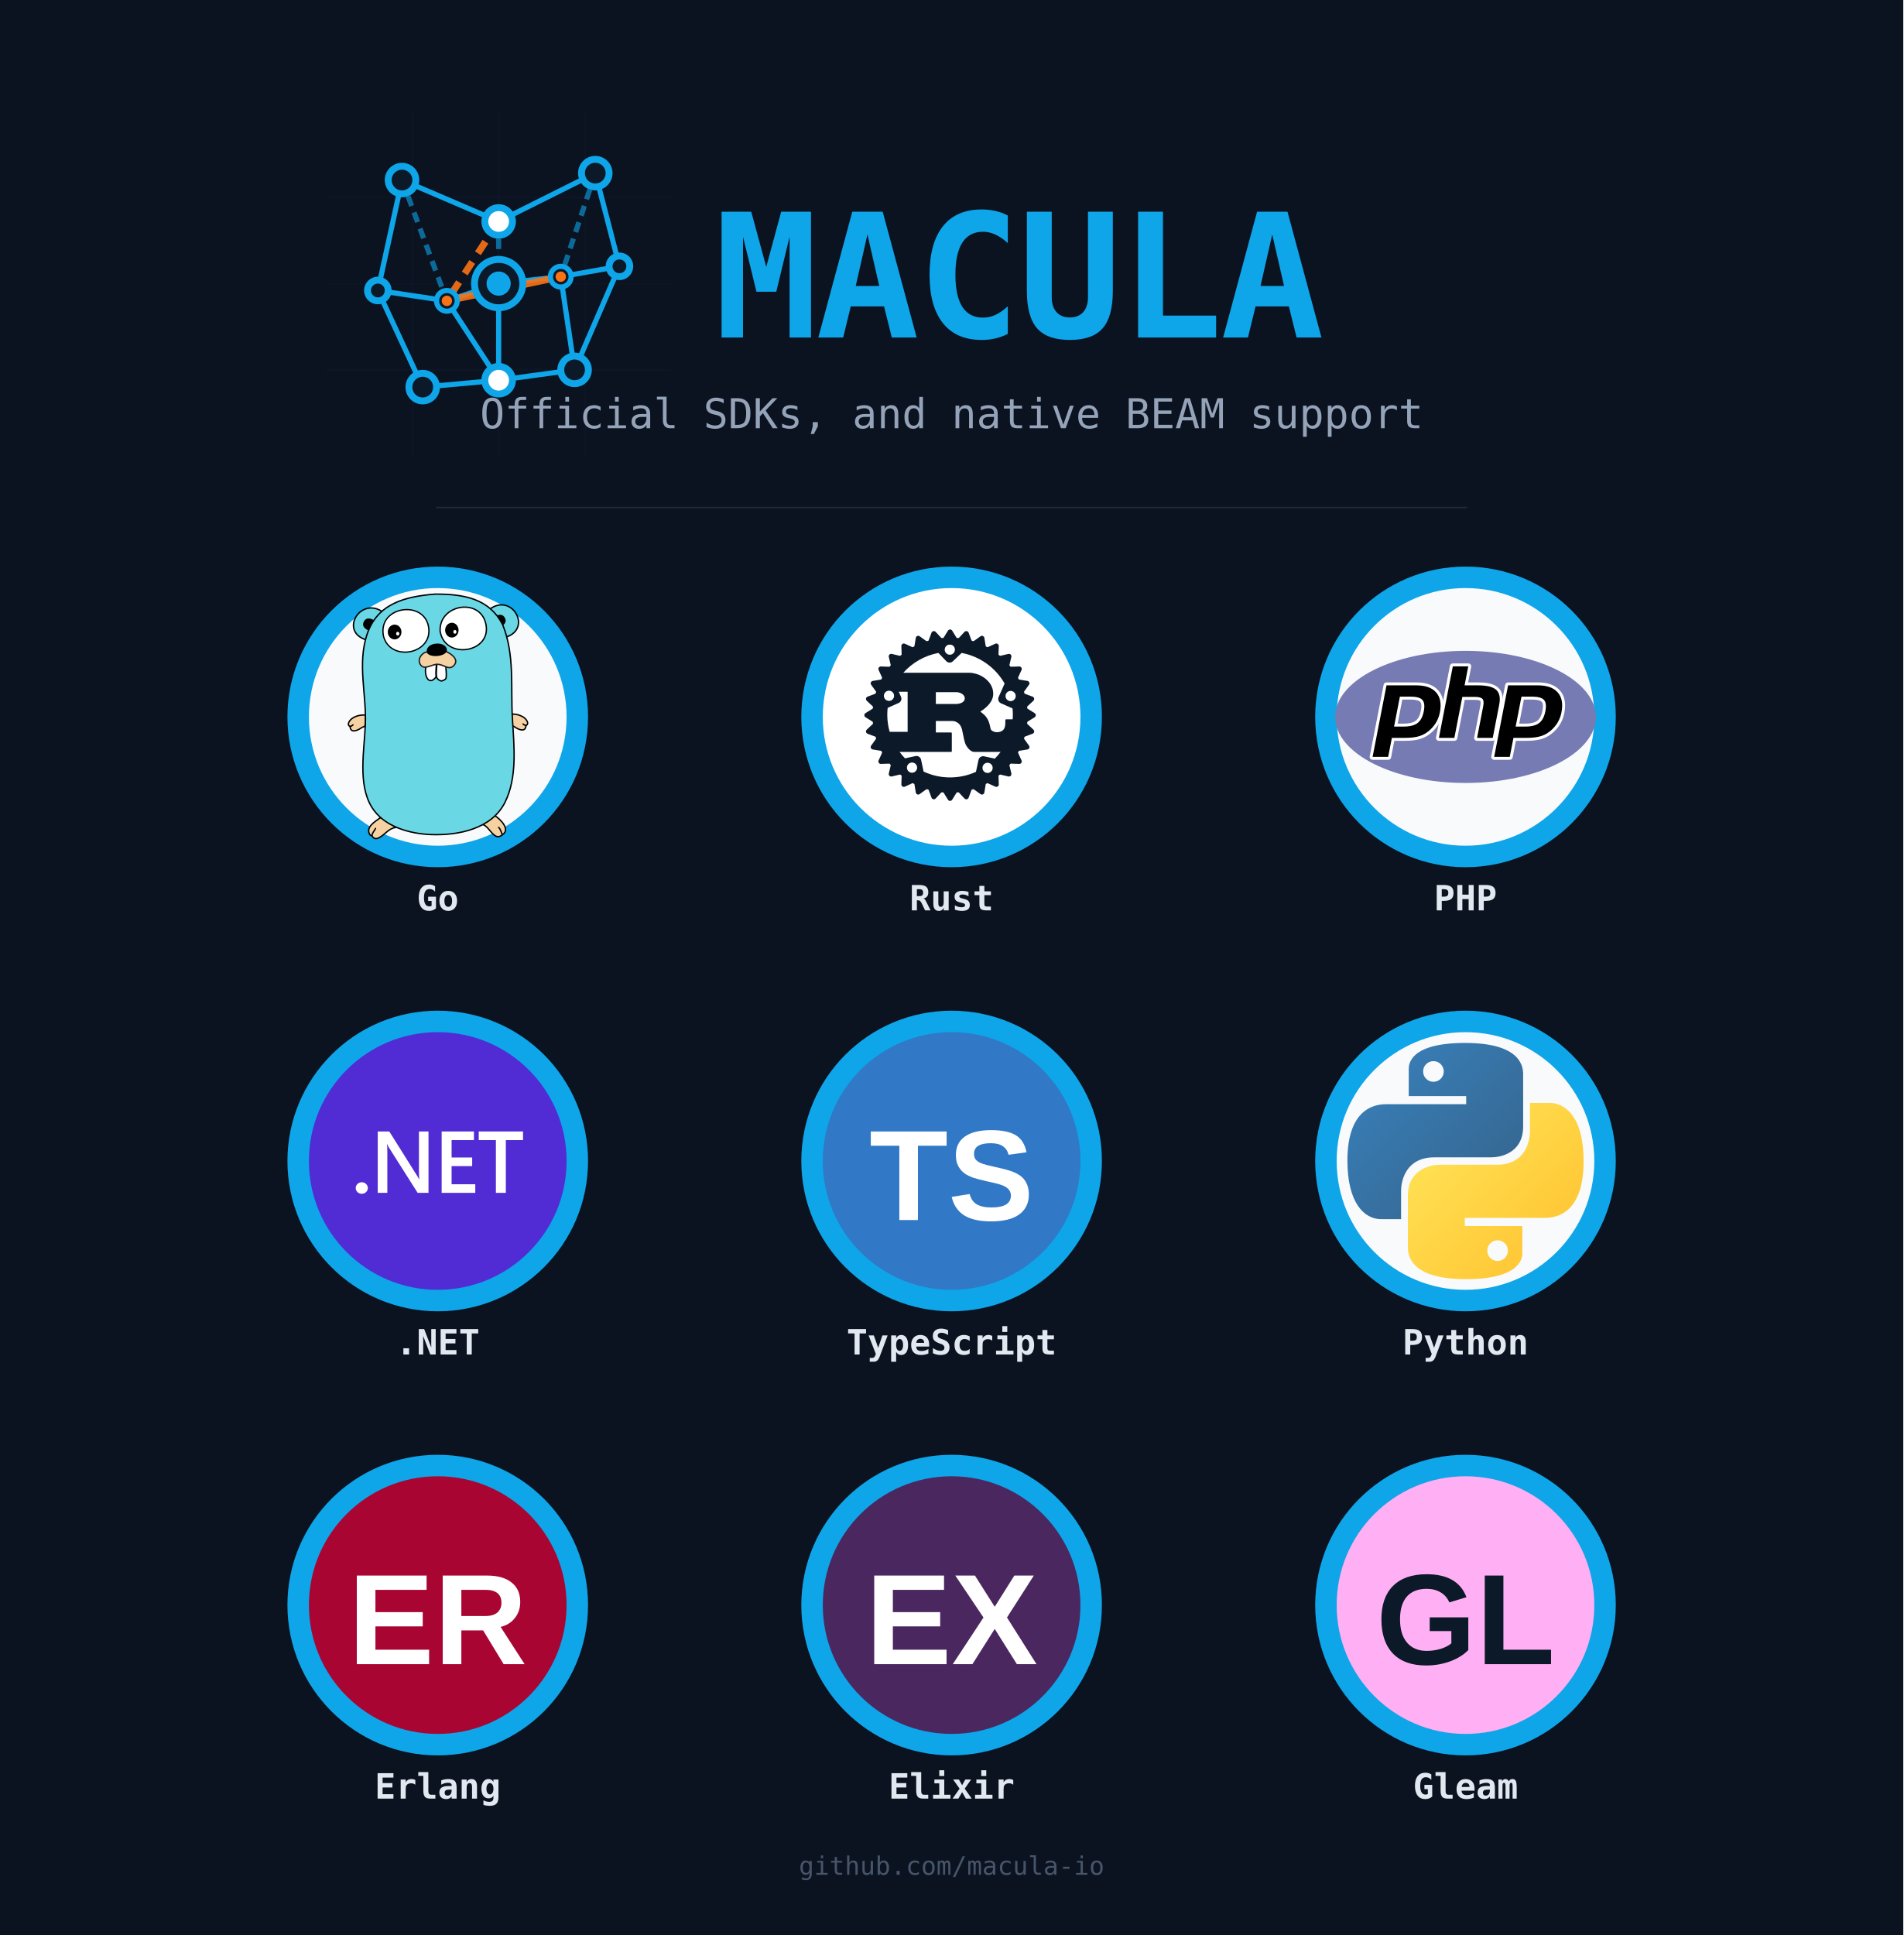
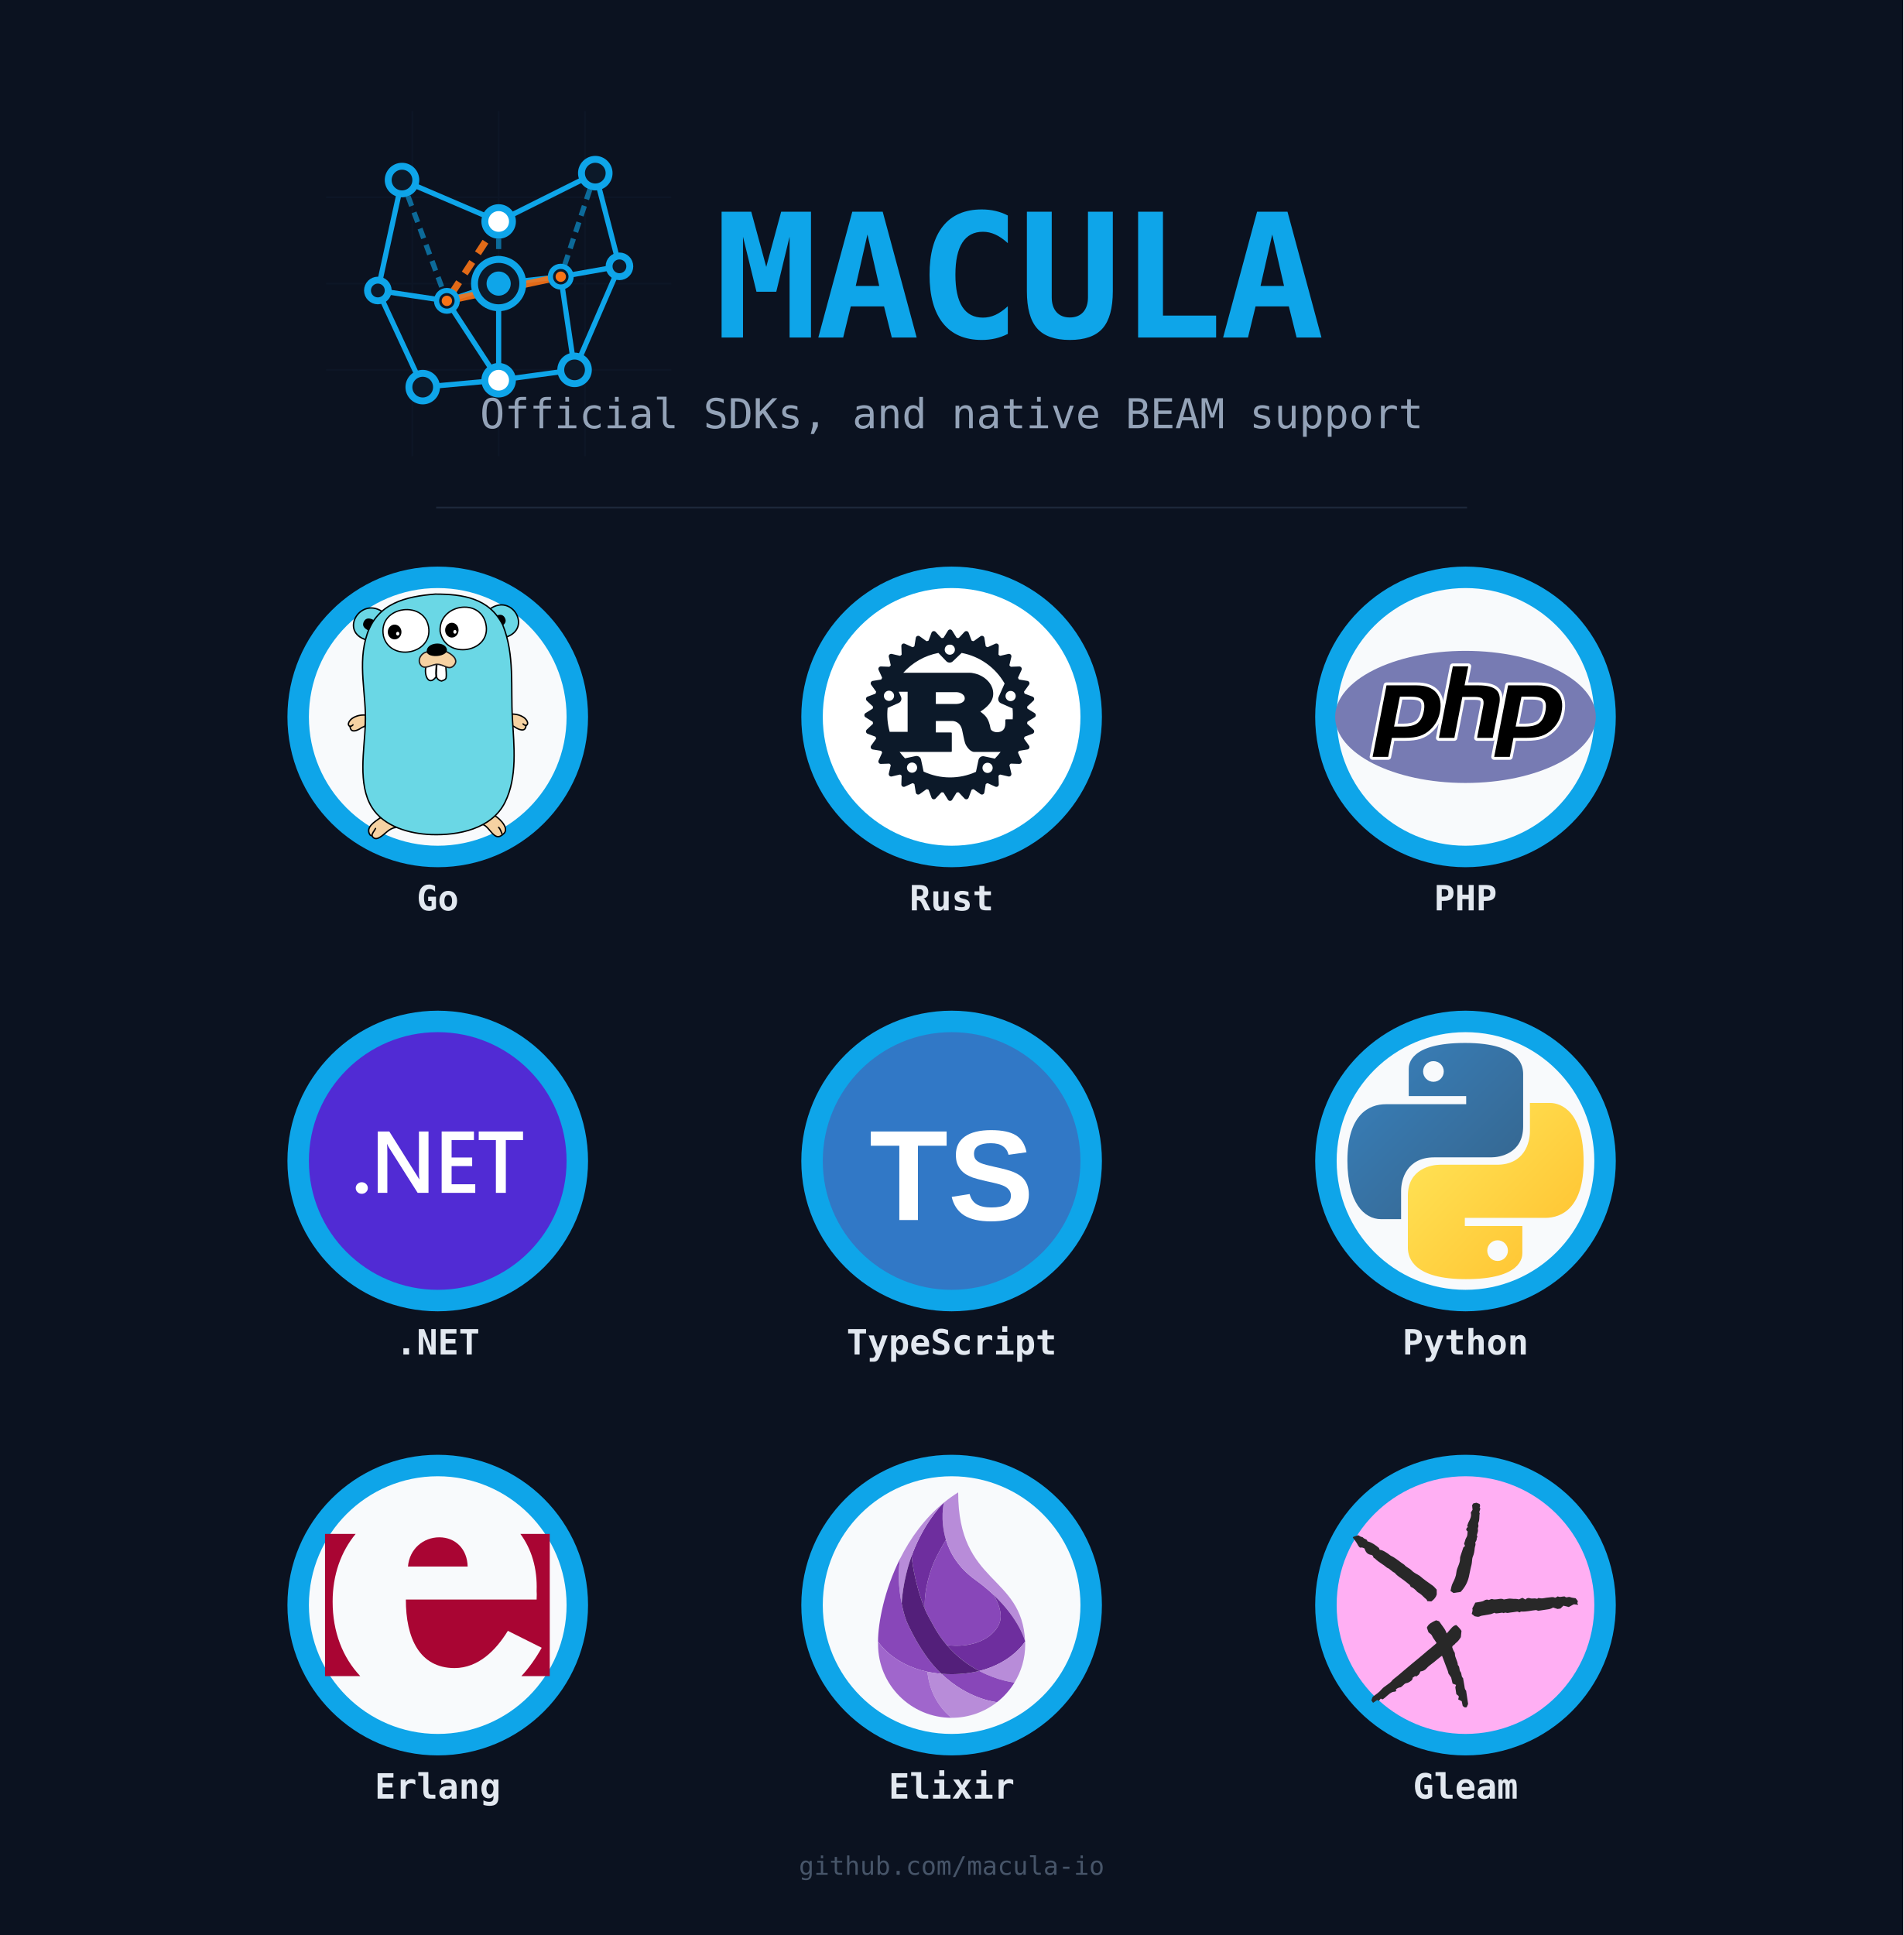
<svg xmlns="http://www.w3.org/2000/svg" viewBox="0 0 1200 1220" width="1200" height="1220">
  <rect width="1200" height="1220" fill="#0B1220" />
  <g transform="translate(192.00, 70.00) scale(3.4)">
    <g transform="translate(4, 0) scale(0.64)">
      <g stroke="#1E3A5F" stroke-width="0.5" opacity="0.1">
        <line x1="0" y1="25" x2="100" y2="25" />
        <line x1="0" y1="50" x2="100" y2="50" />
        <line x1="0" y1="75" x2="100" y2="75" />
        <line x1="25" y1="0" x2="25" y2="100" />
        <line x1="50" y1="0" x2="50" y2="100" />
        <line x1="75" y1="0" x2="75" y2="100" />
      </g>
      <g stroke="#0EA5E9" stroke-width="1.5" fill="none">
        <line x1="22" y1="20" x2="50" y2="32" />
        <line x1="50" y1="32" x2="78" y2="18" />
        <line x1="22" y1="20" x2="15" y2="52" />
        <line x1="78" y1="18" x2="85" y2="45" />
        <line x1="15" y1="52" x2="35" y2="55" />
        <line x1="35" y1="55" x2="50" y2="50" />
        <line x1="50" y1="50" x2="68" y2="48" />
        <line x1="68" y1="48" x2="85" y2="45" />
        <line x1="15" y1="52" x2="28" y2="80" />
        <line x1="35" y1="55" x2="50" y2="78" />
        <line x1="50" y1="50" x2="50" y2="78" />
        <line x1="68" y1="48" x2="72" y2="75" />
        <line x1="85" y1="45" x2="72" y2="75" />
        <line x1="28" y1="80" x2="50" y2="78" />
        <line x1="50" y1="78" x2="72" y2="75" />
        <line x1="22" y1="20" x2="35" y2="55" stroke-dasharray="3,2" opacity="0.6" />
        <line x1="78" y1="18" x2="68" y2="48" stroke-dasharray="3,2" opacity="0.6" />
        <line x1="50" y1="32" x2="50" y2="50" stroke-dasharray="3,2" opacity="0.6" />
      </g>
      <g stroke="#F97316" stroke-width="2" fill="none" opacity="0.9">
        <line x1="35" y1="55" x2="68" y2="48" />
        <line x1="50" y1="32" x2="35" y2="55" stroke-dasharray="4,3" />
      </g>
      <g stroke="#0EA5E9" stroke-width="2" fill="#0C1929">
        <circle cx="22" cy="20" r="4" />
        <circle cx="78" cy="18" r="4" />
        <circle cx="15" cy="52" r="3" />
        <circle cx="85" cy="45" r="3" />
        <circle cx="28" cy="80" r="4" />
        <circle cx="72" cy="75" r="4" />
      </g>
      <g stroke="#0EA5E9" stroke-width="2" fill="white">
        <circle cx="50" cy="32" r="4" />
        <circle cx="50" cy="78" r="4" />
      </g>
      <circle cx="50" cy="50" r="7" stroke="#0EA5E9" stroke-width="2" fill="#0C1929" />
      <circle cx="50" cy="50" r="3.5" fill="#0EA5E9" />
      <g stroke="#0EA5E9" stroke-width="1.5" fill="#0C1929">
        <circle cx="35" cy="55" r="3" />
        <circle cx="68" cy="48" r="3" />
      </g>
      <g fill="#F97316">
        <circle cx="35" cy="55" r="1.5" />
        <circle cx="68" cy="48" r="1.5" />
      </g>
    </g>
    <text x="76" y="42" font-family="'JetBrains Mono', 'Fira Code', 'SF Mono', Consolas, monospace" font-size="32" font-weight="600" fill="#0EA5E9" letter-spacing="-0.5px">MACULA</text>
  </g>
  <text x="600.0" y="270" text-anchor="middle" font-family="'JetBrains Mono','Fira Code','SF Mono',Consolas,monospace" font-size="26" fill="#94A3B8">Official SDKs, and native BEAM support</text>
  <line x1="275.0" y1="320" x2="925.0" y2="320" stroke="#1E293B" stroke-width="1" />
  <a href="https://github.com/macula-io/macula-go" target="_blank" rel="noopener">
    <g transform="translate(-89.54, 86.46) scale(6.7692)">
      <circle cx="54" cy="54" r="13" fill="#F8FAFC" stroke="#0EA5E9" stroke-width="2" />
      <g transform="translate(45.38, 42.00) scale(0.0429)">
        <path fill-rule="evenodd" clip-rule="evenodd" fill="#F6D2A2" stroke="#000000" stroke-width="3" stroke-linecap="round" d="  M10.634,300.493c0.764,15.751,16.499,8.463,23.626,3.539c6.765-4.675,8.743-0.789,9.337-10.015  c0.389-6.064,1.088-12.128,0.744-18.216c-10.23-0.927-21.357,1.509-29.744,7.602C10.277,286.542,2.177,296.561,10.634,300.493" />
        <path fill-rule="evenodd" clip-rule="evenodd" fill="#C6B198" stroke="#000000" stroke-width="3" stroke-linecap="round" d="  M10.634,300.493c2.29-0.852,4.717-1.457,6.271-3.528" />
        <path fill-rule="evenodd" clip-rule="evenodd" fill="#6AD7E5" stroke="#000000" stroke-width="3" stroke-linecap="round" d="  M46.997,112.853C-13.3,95.897,31.536,19.189,79.956,50.74L46.997,112.853z" />
        <path fill-rule="evenodd" clip-rule="evenodd" fill="#6AD7E5" stroke="#000000" stroke-width="3" stroke-linecap="round" d="  M314.895,44.984c47.727-33.523,90.856,42.111,35.388,61.141L314.895,44.984z" />
        <path fill-rule="evenodd" clip-rule="evenodd" fill="#F6D2A2" stroke="#000000" stroke-width="3" stroke-linecap="round" d="  M325.161,494.343c12.123,7.501,34.282,30.182,16.096,41.18c-17.474,15.999-27.254-17.561-42.591-22.211  C305.271,504.342,313.643,496.163,325.161,494.343z" />
        <path fill-rule="evenodd" clip-rule="evenodd" fill="none" stroke="#000000" stroke-width="3" stroke-linecap="round" d="  M341.257,535.522c-2.696-5.361-3.601-11.618-8.102-15.939" />
        <path fill-rule="evenodd" clip-rule="evenodd" fill="#F6D2A2" stroke="#000000" stroke-width="3" stroke-linecap="round" d="  M108.579,519.975c-14.229,2.202-22.238,15.039-34.1,21.558c-11.178,6.665-15.454-2.134-16.461-3.92  c-1.752-0.799-1.605,0.744-4.309-1.979c-10.362-16.354,10.797-28.308,21.815-36.432C90.87,496.1,100.487,509.404,108.579,519.975z" />
        <path fill-rule="evenodd" clip-rule="evenodd" fill="none" stroke="#000000" stroke-width="3" stroke-linecap="round" d="  M58.019,537.612c0.542-6.233,5.484-10.407,7.838-15.677" />
        <path fill-rule="evenodd" clip-rule="evenodd" d="M49.513,91.667c-7.955-4.208-13.791-9.923-8.925-19.124  c4.505-8.518,12.874-7.593,20.83-3.385L49.513,91.667z" />
        <path fill-rule="evenodd" clip-rule="evenodd" d="M337.716,83.667c7.955-4.208,13.791-9.923,8.925-19.124  c-4.505-8.518-12.874-7.593-20.83-3.385L337.716,83.667z" />
        <path fill-rule="evenodd" clip-rule="evenodd" fill="#F6D2A2" stroke="#000000" stroke-width="3" stroke-linecap="round" d="  M392.475,298.493c-0.764,15.751-16.499,8.463-23.626,3.539c-6.765-4.675-8.743-0.789-9.337-10.015  c-0.389-6.064-1.088-12.128-0.744-18.216c10.23-0.927,21.357,1.509,29.744,7.602C392.831,284.542,400.932,294.561,392.475,298.493" />
        <path fill-rule="evenodd" clip-rule="evenodd" fill="#C6B198" stroke="#000000" stroke-width="3" stroke-linecap="round" d="  M392.475,298.493c-2.29-0.852-4.717-1.457-6.271-3.528" />
        <g>
          <path fill-rule="evenodd" clip-rule="evenodd" fill="#6AD7E5" stroke="#000000" stroke-width="3" stroke-linecap="round" d="   M195.512,13.124c60.365,0,116.953,8.633,146.452,66.629c26.478,65.006,17.062,135.104,21.1,203.806   c3.468,58.992,11.157,127.145-16.21,181.812c-28.79,57.514-100.73,71.982-160,69.863c-46.555-1.666-102.794-16.854-129.069-59.389   c-30.826-49.9-16.232-124.098-13.993-179.622c2.652-65.771-17.815-131.742,3.792-196.101   C69.999,33.359,130.451,18.271,195.512,13.124" />
        </g>
        <path fill-rule="evenodd" clip-rule="evenodd" fill="#FFFFFF" stroke="#000000" stroke-width="2.908" stroke-linecap="round" d="  M206.169,94.16c10.838,63.003,113.822,46.345,99.03-17.197C291.935,19.983,202.567,35.755,206.169,94.16" />
        <path fill-rule="evenodd" clip-rule="evenodd" fill="#FFFFFF" stroke="#000000" stroke-width="2.821" stroke-linecap="round" d="  M83.103,104.35c14.047,54.85,101.864,40.807,98.554-14.213C177.691,24.242,69.673,36.957,83.103,104.35" />
        <path fill-rule="evenodd" clip-rule="evenodd" fill="#FFFFFF" stroke="#000000" stroke-width="3" stroke-linecap="round" d="  M218.594,169.762c0.046,8.191,1.861,17.387,0.312,26.101c-2.091,3.952-6.193,4.37-9.729,5.967c-4.89-0.767-9.002-3.978-10.963-8.552  c-1.255-9.946,0.468-19.576,0.785-29.526L218.594,169.762z" />
        <g>
          <ellipse fill-rule="evenodd" clip-rule="evenodd" cx="107.324" cy="95.404" rx="14.829" ry="16.062" />
          <ellipse fill-rule="evenodd" clip-rule="evenodd" fill="#FFFFFF" cx="114.069" cy="99.029" rx="3.496" ry="4.082" />
        </g>
        <g>
          <ellipse fill-rule="evenodd" clip-rule="evenodd" cx="231.571" cy="91.404" rx="14.582" ry="16.062" />
          <ellipse fill-rule="evenodd" clip-rule="evenodd" fill="#FFFFFF" cx="238.204" cy="95.029" rx="3.438" ry="4.082" />
        </g>
        <path fill-rule="evenodd" clip-rule="evenodd" fill="#FFFFFF" stroke="#000000" stroke-width="3" stroke-linecap="round" d="  M176.217,168.87c-6.47,15.68,3.608,47.035,21.163,23.908c-1.255-9.946,0.468-19.576,0.785-29.526L176.217,168.87z" />
        <g>
          <path fill-rule="evenodd" clip-rule="evenodd" fill="#F6D2A2" stroke="#231F20" stroke-width="3" stroke-linecap="round" d="   M178.431,138.673c-12.059,1.028-21.916,15.366-15.646,26.709c8.303,15.024,26.836-1.329,38.379,0.203   c13.285,0.272,24.17,14.047,34.84,2.49c11.867-12.854-5.109-25.373-18.377-30.97L178.431,138.673z" />
          <path fill-rule="evenodd" clip-rule="evenodd" d="M176.913,138.045c-0.893-20.891,38.938-23.503,43.642-6.016   C225.247,149.475,178.874,153.527,176.913,138.045C175.348,125.682,176.913,138.045,176.913,138.045z" />
        </g>
      </g>
    </g>
    <text x="276.0" y="574.0" text-anchor="middle" font-family="'JetBrains Mono','Fira Code','SF Mono',Consolas,monospace" font-size="22" font-weight="600" fill="#E2E8F0">Go</text>
  </a>
  <a href="https://github.com/macula-io/macula-rust" target="_blank" rel="noopener">
    <g transform="translate(234.46, 86.46) scale(6.7692)">
      <circle cx="54" cy="54" r="13" fill="#FFFFFF" stroke="#0EA5E9" stroke-width="2" />
      <g transform="translate(43.00, 43.00) scale(0.1528)" fill="#0C1929">
        <path d="m71.05 23.68c-26.06 0-47.27 21.22-47.27 47.27s21.22 47.27 47.27 47.27 47.27-21.22 47.27-47.27-21.22-47.27-47.27-47.27zm-.07 4.2a3.1 3.11 0 0 1 3.02 3.11 3.11 3.11 0 0 1 -6.22 0 3.11 3.11 0 0 1 3.2-3.11zm7.12 5.12a38.27 38.27 0 0 1 26.2 18.66l-3.67 8.28c-.63 1.43.02 3.11 1.44 3.75l7.06 3.13a38.27 38.27 0 0 1 .08 6.64h-3.93c-.39 0-.55.26-.55.64v1.8c0 4.24-2.39 5.17-4.49 5.4-2 .23-4.21-.84-4.49-2.06-1.18-6.63-3.14-8.04-6.24-10.49 3.85-2.44 7.85-6.05 7.85-10.87 0-5.21-3.57-8.49-6-10.1-3.42-2.25-7.2-2.7-8.22-2.7h-40.6a38.27 38.27 0 0 1 21.41-12.08l4.79 5.02c1.08 1.13 2.87 1.18 4 .09zm-44.2 23.02a3.11 3.11 0 0 1 3.02 3.11 3.11 3.11 0 0 1 -6.22 0 3.11 3.11 0 0 1 3.2-3.11zm74.15.14a3.11 3.11 0 0 1 3.02 3.11 3.11 3.11 0 0 1 -6.22 0 3.11 3.11 0 0 1 3.2-3.11zm-68.29.5h5.42v24.44h-10.94a38.27 38.27 0 0 1 -1.24-14.61l6.7-2.98c1.43-.64 2.08-2.31 1.44-3.74zm22.62.26h12.91c.67 0 4.71.77 4.71 3.8 0 2.51-3.1 3.41-5.65 3.41h-11.98zm0 17.56h9.89c.9 0 4.83.26 6.08 5.28.39 1.54 1.26 6.56 1.85 8.17.59 1.8 2.98 5.4 5.53 5.4h16.14a38.27 38.27 0 0 1 -3.54 4.1l-6.57-1.41c-1.53-.33-3.04.65-3.37 2.18l-1.56 7.28a38.27 38.27 0 0 1 -31.91-.15l-1.56-7.28c-.33-1.53-1.83-2.51-3.36-2.18l-6.43 1.38a38.27 38.27 0 0 1 -3.32-3.92h31.27c.35 0 .59-.06.59-.39v-11.06c0-.32-.24-.39-.59-.39h-9.15zm-14.43 25.33a3.11 3.11 0 0 1 3.02 3.11 3.11 3.11 0 0 1 -6.22 0 3.11 3.11 0 0 1 3.2-3.11zm46.05.14a3.11 3.11 0 0 1 3.02 3.11 3.11 3.11 0 0 1 -6.22 0 3.11 3.11 0 0 1 3.2-3.11z" />
        <path d="m115.68 70.95a44.63 44.63 0 0 1 -44.63 44.63 44.63 44.63 0 0 1 -44.63-44.63 44.63 44.63 0 0 1 44.63-44.63 44.63 44.63 0 0 1 44.63 44.63zm-.84-4.31 6.96 4.31-6.96 4.31 5.98 5.59-7.66 2.87 4.78 6.65-8.09 1.32 3.4 7.46-8.19-.29 1.88 7.98-7.98-1.88.29 8.19-7.46-3.4-1.32 8.09-6.65-4.78-2.87 7.66-5.59-5.98-4.31 6.96-4.31-6.96-5.59 5.98-2.87-7.66-6.65 4.78-1.32-8.09-7.46 3.4.29-8.19-7.98 1.88 1.88-7.98-8.19.29 3.4-7.46-8.09-1.32 4.78-6.65-7.66-2.87 5.98-5.59-6.96-4.31 6.96-4.31-5.98-5.59 7.66-2.87-4.78-6.65 8.09-1.32-3.4-7.46 8.19.29-1.88-7.98 7.98 1.88-.29-8.19 7.46 3.4 1.32-8.09 6.65 4.78 2.87-7.66 5.59 5.98 4.31-6.96 4.31 6.96 5.59-5.98 2.87 7.66 6.65-4.78 1.32 8.09 7.46-3.4-.29 8.19 7.98-1.88-1.88 7.98 8.19-.29-3.4 7.46 8.09 1.32-4.78 6.65 7.66 2.87z" fill-rule="evenodd" stroke="#0C1929" stroke-linecap="round" stroke-linejoin="round" stroke-width="3" />
      </g>
    </g>
    <text x="600.0" y="574.0" text-anchor="middle" font-family="'JetBrains Mono','Fira Code','SF Mono',Consolas,monospace" font-size="22" font-weight="600" fill="#E2E8F0">Rust</text>
  </a>
  <a href="https://github.com/macula-io/macula-php" target="_blank" rel="noopener">
    <g transform="translate(558.46, 86.46) scale(6.7692)">
      <circle cx="54" cy="54" r="13" fill="#F8FAFC" stroke="#0EA5E9" stroke-width="2" />
      <g transform="translate(41.00, 46.99) scale(0.036558)">
        <g id="php-g3438" transform="matrix(1.25,0,0,-1.25,-4.4,394.2987)">
          <g id="php-g3440">
            <g clip-path="url(#php-clipPath3444)" id="php-g3442">
              <g id="php-g3448">
                <g id="php-g3450">
                  <path d="M 11.52,162 C 11.52,81.677 135.307,16.561 288,16.561 l 0,0 c 152.693,0 276.481,65.116 276.481,145.439 l 0,0 c 0,80.322 -123.788,145.439 -276.481,145.439 l 0,0 C 135.307,307.439 11.52,242.322 11.52,162" id="php-path3462" style="fill:url(#php-radialGradient3452);stroke:none" />
                </g>
              </g>
            </g>
          </g>
          <g id="php-g3464">
            <g clip-path="url(#php-clipPath3468)" id="php-g3466">
              <g id="php-g3472" transform="translate(288,27.3594)">
                <path d="M 0,0 C 146.729,0 265.68,60.281 265.68,134.641 265.68,209 146.729,269.282 0,269.282 -146.729,269.282 -265.68,209 -265.68,134.641 -265.68,60.281 -146.729,0 0,0" id="php-path3474" style="fill:#777bb3;fill-opacity:1;fill-rule:nonzero;stroke:none" />
              </g>
            </g>
          </g>
          <g id="php-g3476">
            <g clip-path="url(#php-clipPath3480)" id="php-g3478">
              <g id="php-g3484" transform="translate(161.7344,145.3066)">
                <path d="m 0,0 c 12.065,0 21.072,2.225 26.771,6.611 5.638,4.341 9.532,11.862 11.573,22.353 1.903,9.806 1.178,16.653 -2.154,20.348 C 32.783,53.086 25.417,55 14.297,55 L -4.984,55 -15.673,0 0,0 Z m -63.063,-67.75 c -0.895,0 -1.745,0.4 -2.314,1.092 -0.57,0.691 -0.801,1.601 -0.63,2.48 L -37.679,81.573 C -37.405,82.982 -36.17,84 -34.734,84 L 26.32,84 C 45.508,84 59.79,78.79 68.767,68.513 77.792,58.182 80.579,43.741 77.05,25.592 75.614,18.198 73.144,11.331 69.709,5.183 66.27,-0.972 61.725,-6.667 56.198,-11.747 49.582,-17.939 42.094,-22.429 33.962,-25.071 25.959,-27.678 15.681,-29 3.414,-29 l -24.722,0 -7.06,-36.322 c -0.274,-1.41 -1.508,-2.428 -2.944,-2.428 l -31.751,0 z" id="php-path3486" style="fill:#000000;fill-opacity:1;fill-rule:nonzero;stroke:none" />
              </g>
              <g id="php-g3488" transform="translate(159.2236,197.3071)">
                <path d="m 0,0 16.808,0 c 13.421,0 18.083,-2.945 19.667,-4.7 2.628,-2.914 3.124,-9.058 1.435,-17.767 C 36.012,-32.217 32.494,-39.13 27.452,-43.012 22.29,-46.986 13.898,-49 2.511,-49 L -9.523,-49 0,0 Z m 28.831,35 -61.055,0 c -2.872,0 -5.341,-2.036 -5.889,-4.855 l -28.328,-145.751 c -0.342,-1.759 0.12,-3.578 1.259,-4.961 1.14,-1.383 2.838,-2.183 4.63,-2.183 l 31.75,0 c 2.873,0 5.342,2.036 5.89,4.855 l 6.588,33.895 22.249,0 c 12.582,0 23.174,1.372 31.479,4.077 8.541,2.775 16.399,7.48 23.354,13.984 5.752,5.292 10.49,11.232 14.08,17.657 3.591,6.427 6.171,13.594 7.668,21.302 3.715,19.104 0.697,34.402 -8.969,45.466 C 63.965,29.444 48.923,35 28.831,35 m -45.633,-90 19.313,0 c 12.801,0 22.336,2.411 28.601,7.234 6.266,4.824 10.492,12.875 12.688,24.157 2.101,10.832 1.144,18.476 -2.871,22.929 C 36.909,3.773 28.87,6 16.808,6 L -4.946,6 -16.802,-55 M 28.831,29 C 47.198,29 60.597,24.18 69.019,14.539 77.44,4.898 79.976,-8.559 76.616,-25.836 75.233,-32.953 72.894,-39.46 69.601,-45.355 66.304,-51.254 61.999,-56.648 56.679,-61.539 50.339,-67.472 43.296,-71.7 35.546,-74.218 27.796,-76.743 17.925,-78 5.925,-78 l -27.196,0 -7.531,-38.75 -31.75,0 28.328,145.75 61.055,0" id="php-path3490" style="fill:#ffffff;fill-opacity:1;fill-rule:nonzero;stroke:none" />
              </g>
              <g id="php-g3492" transform="translate(311.583,116.3066)">
                <path d="m 0,0 c -0.896,0 -1.745,0.4 -2.314,1.092 -0.571,0.691 -0.802,1.6 -0.631,2.48 L 9.586,68.061 C 10.778,74.194 10.484,78.596 8.759,80.456 7.703,81.593 4.531,83.5 -4.848,83.5 L -27.55,83.5 -43.305,2.428 C -43.579,1.018 -44.814,0 -46.25,0 l -31.5,0 c -0.896,0 -1.745,0.4 -2.315,1.092 -0.57,0.691 -0.801,1.601 -0.63,2.48 l 28.328,145.751 c 0.274,1.409 1.509,2.427 2.945,2.427 l 31.5,0 c 0.896,0 1.745,-0.4 2.315,-1.091 0.57,-0.692 0.801,-1.601 0.63,-2.481 L -21.813,113 2.609,113 c 18.605,0 31.221,-3.28 38.569,-10.028 7.49,-6.884 9.827,-17.891 6.947,-32.719 L 34.945,2.428 C 34.671,1.018 33.437,0 32,0 L 0,0 Z" id="php-path3494" style="fill:#000000;fill-opacity:1;fill-rule:nonzero;stroke:none" />
              </g>
              <g id="php-g3496" transform="translate(293.6611,271.0571)">
                <path d="m 0,0 -31.5,0 c -2.873,0 -5.342,-2.036 -5.89,-4.855 l -28.328,-145.751 c -0.342,-1.759 0.12,-3.578 1.26,-4.961 1.14,-1.383 2.838,-2.183 4.63,-2.183 l 31.5,0 c 2.872,0 5.342,2.036 5.89,4.855 l 15.283,78.645 20.229,0 c 9.363,0 11.328,-2 11.407,-2.086 0.568,-0.611 1.315,-3.441 0.082,-9.781 l -12.531,-64.489 c -0.342,-1.759 0.12,-3.578 1.26,-4.961 1.14,-1.383 2.838,-2.183 4.63,-2.183 l 32,0 c 2.872,0 5.342,2.036 5.89,4.855 l 13.179,67.825 c 3.093,15.921 0.447,27.864 -7.861,35.5 -7.928,7.281 -21.208,10.82 -40.599,10.82 l -20.784,0 6.143,31.605 C 6.231,-5.386 5.77,-3.566 4.63,-2.184 3.49,-0.801 1.792,0 0,0 m 0,-6 -7.531,-38.75 28.062,0 c 17.657,0 29.836,-3.082 36.539,-9.238 6.703,-6.16 8.711,-16.141 6.032,-29.938 l -13.18,-67.824 -32,0 12.531,64.488 c 1.426,7.336 0.902,12.34 -1.574,15.008 -2.477,2.668 -7.746,4.004 -15.805,4.004 l -25.176,0 -16.226,-83.5 -31.5,0 L -31.5,-6 0,-6" id="php-path3498" style="fill:#ffffff;fill-opacity:1;fill-rule:nonzero;stroke:none" />
              </g>
              <g id="php-g3500" transform="translate(409.5498,145.3066)">
                <path d="m 0,0 c 12.065,0 21.072,2.225 26.771,6.611 5.638,4.34 9.532,11.861 11.574,22.353 1.903,9.806 1.178,16.653 -2.155,20.348 C 32.783,53.086 25.417,55 14.297,55 L -4.984,55 -15.673,0 0,0 Z m -63.062,-67.75 c -0.895,0 -1.745,0.4 -2.314,1.092 -0.57,0.691 -0.802,1.601 -0.631,2.48 L -37.679,81.573 C -37.404,82.982 -36.17,84 -34.733,84 L 26.32,84 C 45.509,84 59.79,78.79 68.768,68.513 77.793,58.183 80.579,43.742 77.051,25.592 75.613,18.198 73.144,11.331 69.709,5.183 66.27,-0.972 61.725,-6.667 56.198,-11.747 49.582,-17.939 42.094,-22.429 33.962,-25.071 25.959,-27.678 15.681,-29 3.414,-29 l -24.723,0 -7.057,-36.322 c -0.275,-1.41 -1.509,-2.428 -2.946,-2.428 l -31.75,0 z" id="php-path3502" style="fill:#000000;fill-opacity:1;fill-rule:nonzero;stroke:none" />
              </g>
              <g id="php-g3504" transform="translate(407.0391,197.3071)">
                <path d="M 0,0 16.808,0 C 30.229,0 34.891,-2.945 36.475,-4.7 39.104,-7.614 39.6,-13.758 37.91,-22.466 36.012,-32.217 32.493,-39.13 27.452,-43.012 22.29,-46.986 13.898,-49 2.511,-49 L -9.522,-49 0,0 Z m 28.831,35 -61.054,0 c -2.872,0 -5.341,-2.036 -5.889,-4.855 L -66.44,-115.606 c -0.342,-1.759 0.12,-3.578 1.259,-4.961 1.14,-1.383 2.838,-2.183 4.63,-2.183 l 31.75,0 c 2.872,0 5.342,2.036 5.89,4.855 l 6.587,33.895 22.249,0 c 12.582,0 23.174,1.372 31.479,4.077 8.541,2.775 16.401,7.481 23.356,13.986 5.752,5.291 10.488,11.23 14.078,17.655 3.591,6.427 6.171,13.594 7.668,21.302 3.715,19.105 0.697,34.403 -8.969,45.467 C 63.965,29.444 48.924,35 28.831,35 m -45.632,-90 19.312,0 c 12.801,0 22.336,2.411 28.601,7.234 6.267,4.824 10.492,12.875 12.688,24.157 2.102,10.832 1.145,18.476 -2.871,22.929 C 36.909,3.773 28.87,6 16.808,6 L -4.946,6 -16.801,-55 M 28.831,29 C 47.198,29 60.597,24.18 69.019,14.539 77.441,4.898 79.976,-8.559 76.616,-25.836 75.233,-32.953 72.894,-39.46 69.601,-45.355 66.304,-51.254 61.999,-56.648 56.679,-61.539 50.339,-67.472 43.296,-71.7 35.546,-74.218 27.796,-76.743 17.925,-78 5.925,-78 l -27.196,0 -7.53,-38.75 -31.75,0 28.328,145.75 61.054,0" id="php-path3506" style="fill:#ffffff;fill-opacity:1;fill-rule:nonzero;stroke:none" />
              </g>
            </g>
          </g>
        </g>
      </g>
    </g>
    <text x="924.0" y="574.0" text-anchor="middle" font-family="'JetBrains Mono','Fira Code','SF Mono',Consolas,monospace" font-size="22" font-weight="600" fill="#E2E8F0">PHP</text>
  </a>
  <a href="https://github.com/macula-io/macula-dotnet" target="_blank" rel="noopener">
    <g transform="translate(-89.54, 366.46) scale(6.7692)">
      <circle cx="54" cy="54" r="13" fill="#512BD4" stroke="#0EA5E9" stroke-width="2" />
      <g transform="translate(43.000, 43.000) scale(0.048246)">
        <path d="M81.274 291.333C78.05 291.333 75.309 290.259 73.052 288.11C70.795 285.906 69.666 283.289 69.666 280.259C69.666 277.173 70.795 274.529 73.052 272.325C75.309 270.121 78.05 269.019 81.274 269.019C84.552 269.019 87.319 270.121 89.576 272.325C91.887 274.529 93.042 277.173 93.042 280.259C93.042 283.289 91.887 285.906 89.576 288.11C87.319 290.259 84.552 291.333 81.274 291.333Z" fill="white" />
        <path d="M210.167 289.515H189.209L133.994 202.406C132.597 200.202 131.441 197.915 130.528 195.546H130.044C130.474 198.081 130.689 203.508 130.689 211.827V289.515H112.149V171H134.477L187.839 256.043C190.096 259.57 191.547 261.994 192.192 263.316H192.514C191.977 260.176 191.708 254.859 191.708 247.365V171H210.167V289.515Z" fill="white" />
        <path d="M300.449 289.515H235.561V171H297.87V187.695H254.746V221.249H294.485V237.861H254.746V272.903H300.449V289.515Z" fill="white" />
        <path d="M392.667 187.695H359.457V289.515H340.272V187.695H307.143V171H392.667V187.695Z" fill="white" />
      </g>
    </g>
    <text x="276.0" y="854.0" text-anchor="middle" font-family="'JetBrains Mono','Fira Code','SF Mono',Consolas,monospace" font-size="22" font-weight="600" fill="#E2E8F0">.NET</text>
  </a>
  <a href="https://github.com/macula-io/macula-ts" target="_blank" rel="noopener">
    <g transform="translate(234.46, 366.46) scale(6.7692)">
      <circle cx="54" cy="54" r="13" fill="#3178C6" stroke="#0EA5E9" stroke-width="2" />
      <text x="54" y="59.5" text-anchor="middle" font-family="Arial, Helvetica, sans-serif" font-size="12" font-weight="700" fill="#FFFFFF">TS</text>
    </g>
    <text x="600.0" y="854.0" text-anchor="middle" font-family="'JetBrains Mono','Fira Code','SF Mono',Consolas,monospace" font-size="22" font-weight="600" fill="#E2E8F0">TypeScript</text>
  </a>
  <a href="https://github.com/macula-io/macula-py" target="_blank" rel="noopener">
    <g transform="translate(558.46, 366.46) scale(6.7692)">
      <circle cx="54" cy="54" r="13" fill="#F8FAFC" stroke="#0EA5E9" stroke-width="2" />
      <g transform="translate(42.96, 43.02) scale(0.2)">
        <linearGradient id="python-blue-grad-full" gradientUnits="userSpaceOnUse" x1="63.816" y1="56.683" x2="118.493" y2="1.823" gradientTransform="matrix(1 0 0 -1 -53.2974 66.4321)">
          <stop offset="0" style="stop-color:#387EB8" />
          <stop offset="1" style="stop-color:#366994" />
        </linearGradient>
        <path fill="url(#python-blue-grad-full)" d="M55.023-0.077c-25.971,0-26.25,10.081-26.25,12.156c0,3.148,0,12.594,0,12.594h26.75v3.781 c0,0-27.852,0-37.375,0c-7.949,0-17.938,4.833-17.938,26.25c0,19.673,7.792,27.281,15.656,27.281c2.335,0,9.344,0,9.344,0 s0-9.765,0-13.125c0-5.491,2.721-15.656,15.406-15.656c15.91,0,19.971,0,26.531,0c3.902,0,14.906-1.696,14.906-14.406 c0-13.452,0-17.89,0-24.219C82.054,11.426,81.515-0.077,55.023-0.077z M40.273,8.392c2.662,0,4.813,2.15,4.813,4.813 c0,2.661-2.151,4.813-4.813,4.813s-4.813-2.151-4.813-4.813C35.46,10.542,37.611,8.392,40.273,8.392z" />
        <linearGradient id="python-yellow-grad-full" gradientUnits="userSpaceOnUse" x1="97.044" y1="21.632" x2="155.667" y2="-34.531" gradientTransform="matrix(1 0 0 -1 -53.2974 66.4321)">
          <stop offset="0" style="stop-color:#FFE052" />
          <stop offset="1" style="stop-color:#FFC331" />
        </linearGradient>
        <path fill="url(#python-yellow-grad-full)" d="M55.397,109.923c25.959,0,26.282-10.271,26.282-12.156c0-3.148,0-12.594,0-12.594H54.897v-3.781 c0,0,28.032,0,37.375,0c8.009,0,17.938-4.954,17.938-26.25c0-23.322-10.538-27.281-15.656-27.281c-2.336,0-9.344,0-9.344,0 s0,10.216,0,13.125c0,5.491-2.631,15.656-15.406,15.656c-15.91,0-19.476,0-26.532,0c-3.892,0-14.906,1.896-14.906,14.406 c0,14.475,0,18.265,0,24.219C28.366,100.497,31.562,109.923,55.397,109.923z M70.148,101.454c-2.662,0-4.813-2.151-4.813-4.813 s2.15-4.813,4.813-4.813c2.661,0,4.813,2.151,4.813,4.813S72.809,101.454,70.148,101.454z" />
      </g>
    </g>
    <text x="924.0" y="854.0" text-anchor="middle" font-family="'JetBrains Mono','Fira Code','SF Mono',Consolas,monospace" font-size="22" font-weight="600" fill="#E2E8F0">Python</text>
  </a>
  <a href="https://github.com/macula-io/macula" target="_blank" rel="noopener">
    <g transform="translate(-89.54, 646.46) scale(6.7692)">
-       <circle cx="54" cy="54" r="13" fill="#A90533" stroke="#0EA5E9" stroke-width="2" />
-       <text x="54" y="59.5" text-anchor="middle" font-family="Arial, Helvetica, sans-serif" font-size="12" font-weight="700" fill="#FFFFFF">ER</text>
+       <circle cx="54" cy="54" r="13" fill="#F8FAFC" stroke="#0EA5E9" stroke-width="2" />
+       <g transform="translate(43.50, 47.34) scale(0.0864)" fill="#A90533">
+         <path d="M 38.003,153.656 C 19.2,133.731 8.198,106.205 8.226,73.362 8.2,44.317 17.326,19.351 33.015,0.354 l -0.025,0.01 -32.976,0 0,153.296 37.966,0 0.023,-0.003 0,0 z" />
+         <path d="m 211.673,153.669 c 8.1,-8.675 15.358,-18.893 21.935,-30.577 l -36.499,-18.25 c -12.818,20.839 -31.564,40.021 -57.486,40.149 -37.726,-0.128 -52.549,-32.388 -52.467,-73.91 l 140.977,0 c 0.188,-4.688 0.188,-6.868 0,-9.124 0.92,-24.703 -5.627,-45.468 -17.537,-61.638 l -0.061,0.046 31.741,0 0,153.296 -30.672,0 0.069,0.009 0,0 z" />
+         <path d="M 89.437,35.494 C 90.998,16.694 105.82,4.051 123.199,4.013 c 17.497,0.038 30.14,12.681 30.568,31.48 l -64.33,0 0,0 z" />
+       </g>
    </g>
    <text x="276.0" y="1134.0" text-anchor="middle" font-family="'JetBrains Mono','Fira Code','SF Mono',Consolas,monospace" font-size="22" font-weight="600" fill="#E2E8F0">Erlang</text>
  </a>
  <a href="https://github.com/macula-io/macula" target="_blank" rel="noopener">
    <g transform="translate(234.46, 646.46) scale(6.7692)">
-       <circle cx="54" cy="54" r="13" fill="#4B275F" stroke="#0EA5E9" stroke-width="2" />
-       <text x="54" y="59.5" text-anchor="middle" font-family="Arial, Helvetica, sans-serif" font-size="12" font-weight="700" fill="#FFFFFF">EX</text>
+       <circle cx="54" cy="54" r="13" fill="#F8FAFC" stroke="#0EA5E9" stroke-width="2" />
+       <g transform="translate(47.144, 43.501) scale(0.0857)">
+         <path fill="#8847B9" d="M125.504 111.281c-5.677-5.353-12.253-10.842-19.865-16.313-18.3-13.152-27.443-29.06-31.812-43.468 0 0-5.16 8.602-9.827 17.602C56.481 83.602 49.5 107.5 51 127c2.354 5.818 5.048 9.821 8.206 15.883 4.608 8.849 9.872 16.481 15.487 23.062q2.679.37 5.332.557c23.224 1.637 44.394-7.179 51.691-23.619 5.937-13.377-6.212-31.602-6.212-31.602" />
+         <path fill="#B88CD9" d="M159.896 161.988C156.513 88.578 87.14 100.885 87.14 0a152 152 0 0 0-15.563 11.124s-4.4 18.453 2.25 40.376c4.37 14.409 13.512 30.316 31.812 43.468 7.612 5.471 14.188 10.96 19.865 16.313 28.735 27.099 34.392 50.707 34.392 50.707" />
+         <path fill="#6E2E9E" d="M71.577 11.124S53.649 28.173 40.105 59.99a174 174 0 0 0-3.576 9.112S38.626 96.416 51 127c-1.5-19.5 5.481-43.398 13-57.898 4.667-9 9.826-17.602 9.826-17.602-6.648-21.923-2.25-40.376-2.25-40.376" />
+         <path fill="#B88CD9" d="M71.577 11.124c-21.02 17.105-36.483 38.81-47.545 60.844 0 0-4.218 20.93 1.717 48.915 0 0 .663-23.734 10.78-51.781a174 174 0 0 1 3.576-9.112C53.65 28.173 71.577 11.124 71.577 11.124" />
+         <path fill="#8847B9" d="M24.032 71.968C6.572 106.745.076 142.345.001 161.988c0 0 14.733 24.636 53.497 32.921a120 120 0 0 0 15.4 2.237 132 132 0 0 1-5.031-5.074c-4.54-4.831-8.706-10.138-12.438-15.464-10.72-15.302-17.854-30.759-19.953-35.53-.463-.945-.643-1.494-.643-1.494-2.569-6.931-3.735-12.337-5.084-18.701-5.935-27.985-1.717-48.915-1.717-48.915" />
+         <path fill="#6E2E9E" d="M110.056 194.096c36.101-8.969 49.84-32.108 49.84-32.108s-5.657-23.608-34.392-50.707c0 0 12.149 18.225 6.212 31.602-7.297 16.44-28.467 25.256-51.692 23.619a80 80 0 0 1-5.331-.557c11.201 13.13 23.797 22.076 35.363 28.151" />
+         <path fill="#B88CD9" d="M160 165.169a120 120 0 0 0-.104-3.181s-13.739 23.139-49.84 32.108c20.82 10.936 38.302 12.573 38.302 12.573 7.387-12.093 11.642-26.301 11.642-41.5" />
+         <path fill="#8847B9" d="M110.056 194.096c-8.678 2.156-18.649 3.493-30.031 3.493a138 138 0 0 1-11.127-.443c29.683 28.345 60.463 30.858 60.463 30.858a80.3 80.3 0 0 0 18.997-21.335s-17.482-1.637-38.302-12.573" />
+         <path fill="#B88CD9" d="M68.898 197.146a120 120 0 0 1-15.4-2.237c.462 3.07.964 5.947 1.502 8.591 5.712 28.089 25.025 41.5 25.025 41.5 18.615 0 35.746-6.349 49.336-16.996 0 0-30.78-2.513-60.463-30.858" />
+         <path fill="#A066CC" d="M.049 165.169C.049 209.258 35.855 245 80.025 245c0 0-19.313-13.411-25.025-41.5a171 171 0 0 1-1.502-8.591C14.734 186.624.001 161.988.001 161.988a80 80 0 0 0 .048 3.181" />
+         <path fill="#531F7A" d="M80.025 197.589c11.382 0 21.353-1.337 30.031-3.493-11.566-6.075-24.162-15.021-35.363-28.151-5.615-6.581-10.879-14.213-15.487-23.062C56.048 136.821 53.354 132.818 51 127 38.626 96.416 36.529 69.102 36.529 69.102c-10.117 28.047-10.78 51.781-10.78 51.781 1.35 6.364 2.515 11.77 5.084 18.701 0 0 .218.528.643 1.494 2.099 4.771 9.233 20.228 19.953 35.53 3.732 5.326 7.898 10.633 12.438 15.464a132 132 0 0 0 5.031 5.074q.782.064 1.574.118c3.068.213 6.25.325 9.553.325" />
+       </g>
    </g>
    <text x="600.0" y="1134.0" text-anchor="middle" font-family="'JetBrains Mono','Fira Code','SF Mono',Consolas,monospace" font-size="22" font-weight="600" fill="#E2E8F0">Elixir</text>
  </a>
  <a href="https://github.com/macula-io/macula" target="_blank" rel="noopener">
    <g transform="translate(558.46, 646.46) scale(6.7692)">
      <circle cx="54" cy="54" r="13" fill="#FFAFF3" stroke="#0EA5E9" stroke-width="2" />
-       <text x="54" y="59.5" text-anchor="middle" font-family="Arial, Helvetica, sans-serif" font-size="12" font-weight="700" fill="#0C1929">GL</text>
+       <g transform="translate(36.762, 38.56) scale(0.0642)" fill="#282828">
+         <path d="M310.681 251.58C308.016 252.6 306.566 253.404 304.999 253.699C300.591 254.542 296.143 255.111 291.735 255.955C290.207 256.249 288.796 257.308 287.268 257.446C285.701 257.583 284.074 257.034 281.821 256.681C280.822 255.876 279.294 254.64 277.55 253.247C278.177 250.618 279.451 248.009 278.354 245.459C279.862 242.536 281.234 239.848 282.742 236.925C285.25 236.513 287.738 236.179 290.168 235.708C292.068 235.336 293.91 235.041 295.654 233.864C297.789 232.412 300.297 232.138 302.374 233.178C304.215 232.569 305.998 231.314 307.213 231.726C309.76 232.589 312.15 232.295 314.619 232C317.636 231.647 320.614 230.607 323.631 232.157C324.278 232.491 325.277 232.118 326.12 232.02C328.902 231.686 331.782 230.706 334.427 231.157C336.954 231.588 339.344 231.49 341.833 231.49C343.165 231.49 344.497 231.942 345.947 232.216C347.534 231.51 349.258 230.764 351.1 229.94C352.648 230.823 354.097 231.628 355.547 232.452C357.095 230.431 359.701 229.725 361.542 230.431C364.148 231.431 366.46 230.764 368.909 230.784C369.987 230.784 371.064 231.137 372.495 231.373C372.808 231.157 373.474 230.725 374.434 230.078C376.824 230.823 379.528 231 382.291 230.411C384.759 229.882 387.267 229.627 389.795 229.391C392.537 229.136 395.28 228.234 398.004 229.685C398.748 230.078 400.159 229.273 402.432 227.802C405.703 229.764 409.015 227.606 412.737 228.037C414.598 230.804 417.635 227.802 420.339 228.92C422.808 229.96 425.668 230.058 428.372 230.568C429.371 231.902 430.37 233.197 431.565 234.767C431.33 235.591 431.056 236.65 430.723 237.808C431.075 238.259 431.526 238.867 431.996 239.495C431.781 239.691 431.565 240.044 431.369 240.024C429.763 239.867 428.176 239.573 426.569 239.436C426.04 239.377 425.394 239.455 424.923 239.711C422.749 240.848 420.613 242.045 418.34 243.301C415.931 242.693 413.344 242.026 410.582 241.339C409.054 242.81 407.682 244.144 406.252 245.498C404.92 245.694 403.529 245.91 402.059 246.126C400.041 245.459 397.945 244.772 395.594 243.987C395.104 244.282 394.438 244.753 393.713 245.047C392.459 245.557 391.186 246.165 389.873 246.381C384.622 247.244 379.352 247.99 374.062 248.774C372.984 248.402 371.946 248.029 371.005 247.695C363.776 248.323 356.723 250.403 348.807 249.834C348.807 249.834 348.141 250.344 347.299 251.011C346.339 250.717 345.3 250.403 343.674 249.893C342.048 250.128 339.854 250.481 337.64 250.795C335.132 251.148 332.605 251.305 330.156 251.854C328.138 252.306 325.982 250.344 324.121 252.306C321.692 250.815 319.203 252.109 316.754 252.188C314.58 252.227 312.307 253.326 310.681 251.58Z" />
+         <path d="M148.084 377.316C147.007 376.805 146.282 376.452 145.577 376.119C144.636 377.257 143.754 378.336 142.873 379.415C142.089 379.062 141.364 378.728 140.345 378.257C138.465 379.532 136.447 380.906 134.429 382.279C133.664 381.22 132.881 380.121 131.94 378.826C132.469 377.276 133.096 375.511 133.469 374.392C134.076 373.608 134.213 373.333 134.429 373.176C138.876 369.939 143.402 366.878 147.007 362.523C149.24 359.816 152.493 357.972 155.334 355.794C157.743 353.95 160.369 352.38 162.152 349.791C162.759 348.908 163.66 348.202 164.522 347.554C169.127 344.042 173.476 340.276 177.865 336.509C182.038 332.938 186.289 329.427 190.482 325.856C195.909 321.206 201.669 316.91 207.018 312.162C214.639 305.394 222.907 299.39 230.215 292.23C233.154 289.346 235.975 286.305 239.091 283.578C242.206 280.851 244.89 277.614 247.574 274.416C249.592 272.022 251.786 270.08 254.96 269.335C257.997 271.826 260.544 274.592 262.699 277.986C262.445 280.4 262.17 283.087 261.759 287.011C260.054 289.679 257.703 293.446 253.883 295.996C252.942 298.37 249.455 298.606 249.2 301.548C247.241 303.059 245.223 304.491 243.362 306.1C241.481 307.728 239.776 309.514 237.993 311.24C237.386 311.829 236.916 312.574 236.211 312.966C230.156 316.36 225.474 321.559 219.851 325.503C216.932 327.563 214.189 329.799 211.799 332.507C209.545 335.077 206.528 336.43 203.178 336.725C202.414 338.275 201.924 339.903 200.925 341.1C199.886 342.336 198.319 343.12 196.948 344.101C196.497 343.905 195.988 343.67 195.439 343.434C194.342 344.16 193.225 344.886 191.893 345.788C191.912 349.673 188.601 351.144 185.819 352.733C183.977 353.773 181.489 353.381 179.785 355.245C178.315 356.853 176.474 358.129 174.749 359.62C171.928 360.169 169.048 360.816 167.226 363.524C167.579 363.975 167.931 364.407 168.323 364.917C166.599 366.623 164.209 365.937 162.289 366.761C156.666 369.193 153.139 374.51 148.084 377.316Z" />
+         <path d="M135.173 171.712C134.703 170.594 134.389 169.809 134.037 168.966C133.371 168.554 132.685 167.789 131.94 167.71C126.494 167.082 123.633 163.747 122.203 158.784C122.144 158.548 121.85 158.372 121.654 158.175C118.813 156.861 118.813 156.861 115.404 157.096C112.857 155.213 111.976 152.192 110.291 149.779C108.625 147.366 107.097 144.776 105.001 142.716C105.432 142.108 105.667 141.441 106.078 141.303C108.449 140.479 110.859 139.773 112.995 139.126C114.386 139.969 115.483 140.735 116.678 141.303C117.658 141.774 119.186 141.657 119.695 142.363C121.106 144.305 123.457 144.442 125.142 145.737C125.73 146.188 125.906 147.189 126.278 147.974C132.606 149.524 137.74 153.31 142.892 157.508C143.206 158.274 143.637 159.294 144.068 160.294C148.692 160.706 152.238 163.473 155.96 165.788C157.587 166.808 158.939 168.338 160.663 169.142C167.735 172.517 173.398 177.951 179.922 182.13C182.743 185.7 187.328 186.976 190.345 190.232C193.264 193.371 197.163 195 200.69 197.197C201.16 197.491 201.708 197.707 202.12 198.08C207.958 203.2 214.287 207.654 220.674 212.048C222.907 213.578 224.612 215.913 226.728 218.032C226.747 219.974 226.767 222.152 226.806 225.036C225.807 228.842 223.044 232.197 218.989 235.179C217.422 235.081 215.521 234.943 213.19 234.786C212.798 234.041 212.523 232.805 211.759 232.197C208.272 229.509 205.588 225.899 201.865 223.486C200.474 222.583 198.907 221.779 197.849 220.543C195.263 217.561 192.285 215.187 189.071 213.99C188.268 212.48 187.759 211.499 187.602 211.165C184.663 208.85 182.253 206.987 179.902 205.084C175.2 201.278 169.616 198.57 165.796 193.666C161.642 191.939 159.036 187.917 154.785 186.348C149.417 181.6 142.755 178.54 137.661 173.38C136.878 172.615 135.82 172.144 135.173 171.712Z" />
+         <path d="M272.3 383.888C271.575 385.595 270.948 387.105 270.34 388.518C268.166 389.538 266.461 388.949 264.463 386.654C264.09 384.967 263.581 382.554 263.013 379.944C261.328 379.081 259.682 378.218 257.919 377.316C258.232 376.04 258.546 374.745 258.859 373.47C258.448 371.567 256.489 371.195 255.195 369.547C254.764 366.663 254.275 363.347 253.746 359.698C254.02 358.815 254.431 357.56 254.823 356.324C252.942 355.578 251.453 355.009 249.788 354.342C249.141 351.576 248.495 348.888 247.731 345.631C246.673 344.042 245.301 342.002 243.734 339.667C243.401 336.98 242.147 334.253 241.05 331.408C237.033 320.912 233.605 310.181 228.021 300.352C227.355 294.25 222.222 290.444 220.008 285.088C219.146 282.97 216.52 281.577 214.855 279.988C214.071 277.79 213.346 275.73 212.465 273.258C214.679 267.49 220.38 265.136 225.866 262.547C227.178 262.959 228.491 263.39 230.157 263.92C232.37 267 234.8 270.355 237.19 273.729C239.6 277.123 241.324 281.027 242.127 284.912C242.833 288.286 245.282 290.817 245.536 294.191C249.102 298.527 249.318 304.472 252.57 308.984C253.021 309.612 253.138 310.593 253.158 311.417C253.256 317.106 257.292 321.756 257.409 327.445C260.583 330.015 258.957 334.449 261.269 337.333C263.424 340.021 261.994 344.121 264.972 346.436C265.599 350.026 266.187 353.636 266.853 357.206C267.304 359.639 267.127 362.248 269.106 364.25C269.596 364.76 269.596 365.819 269.713 366.623C270.595 372.195 271.398 377.747 272.3 383.888Z" />
+         <path d="M284.388 92.002C286.347 92.747 287.621 93.238 288.894 93.728C290.148 95.514 289.678 97.338 289.012 99.182C289.364 99.614 289.737 100.045 290.089 100.477C289.502 102.302 288.914 104.146 288.306 106.029C288.581 106.363 289.325 106.892 289.247 107.206C288.091 111.679 289.345 116.506 287.268 120.782C286.426 122.528 287.307 124.059 287.307 125.667C287.307 127.315 285.955 128.708 286.484 130.533C286.778 131.553 286.68 132.75 286.465 133.809C286.073 135.634 285.426 137.399 284.897 139.204C286.896 140.95 284.525 142.677 284.76 144.56C284.956 146.188 283.428 148.052 282.566 150.034C284.016 152.623 282.076 155.193 281.861 157.92C281.547 162.021 280.901 166.121 279.274 169.947C277.609 173.812 278.295 178.049 277.217 182.032C275.63 187.819 274.749 193.783 273.377 199.63C271.437 207.889 267.401 215.109 261.426 221.406C258.232 221.877 254.941 222.368 251.003 222.956C249.69 222.014 248.123 220.896 246.751 219.915C247.692 215.482 248.279 211.872 250.121 208.301C252.609 203.514 254.843 198.511 255.313 192.802C255.626 189.055 257.468 185.406 258.8 181.777C259.858 178.912 260.72 176.107 260.603 172.929C260.525 171.085 261.289 169.162 261.876 167.357C262.954 163.943 264.169 160.569 265.462 156.724C265.912 156.351 266.755 155.684 267.872 154.781C267.499 153.918 267.108 152.957 266.539 151.623C266.539 151.603 266.579 151.093 266.716 150.622C267.127 149.327 267.793 148.072 268.009 146.757C268.381 144.482 269.87 142.775 270.673 140.754C271.34 139.087 271.202 137.085 271.614 133.691C271.555 133.083 268.009 132.161 270.477 128.453C270.36 128.551 271.183 127.865 272.025 127.158C271.673 126.727 271.32 126.276 270.928 125.785C271.653 123.843 272.064 121.822 273.122 119.841C275.297 115.76 277.531 111.464 276.159 106.363C276.982 105.029 277.864 103.616 278.765 102.125C278.549 99.947 278.314 97.75 278.099 95.612C278.647 94.788 279.118 94.081 279.862 92.963C281.057 92.728 282.664 92.375 284.388 92.002Z" />
+       </g>
    </g>
    <text x="924.0" y="1134.0" text-anchor="middle" font-family="'JetBrains Mono','Fira Code','SF Mono',Consolas,monospace" font-size="22" font-weight="600" fill="#E2E8F0">Gleam</text>
  </a>
  <text x="600.0" y="1182.0" text-anchor="middle" font-family="'JetBrains Mono','Fira Code','SF Mono',Consolas,monospace" font-size="16" fill="#475569">github.com/macula-io</text>
</svg>
